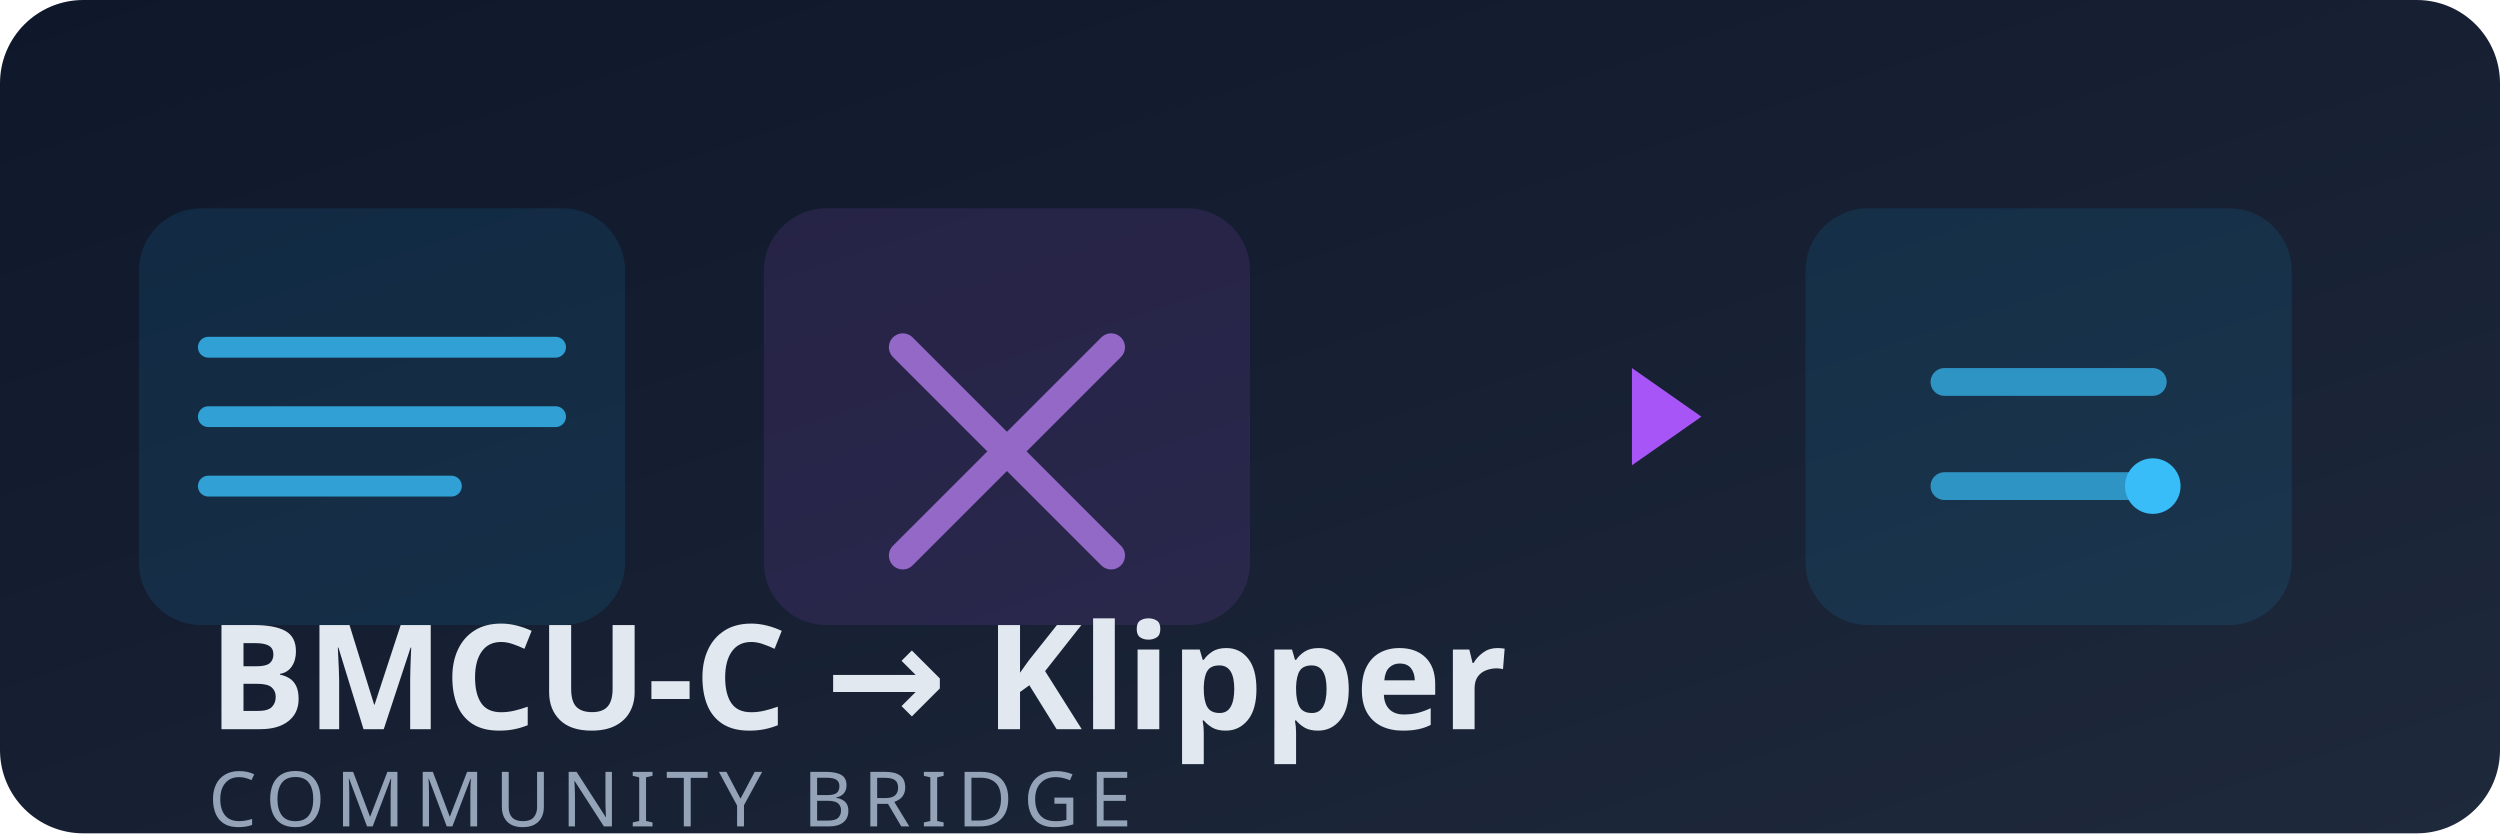
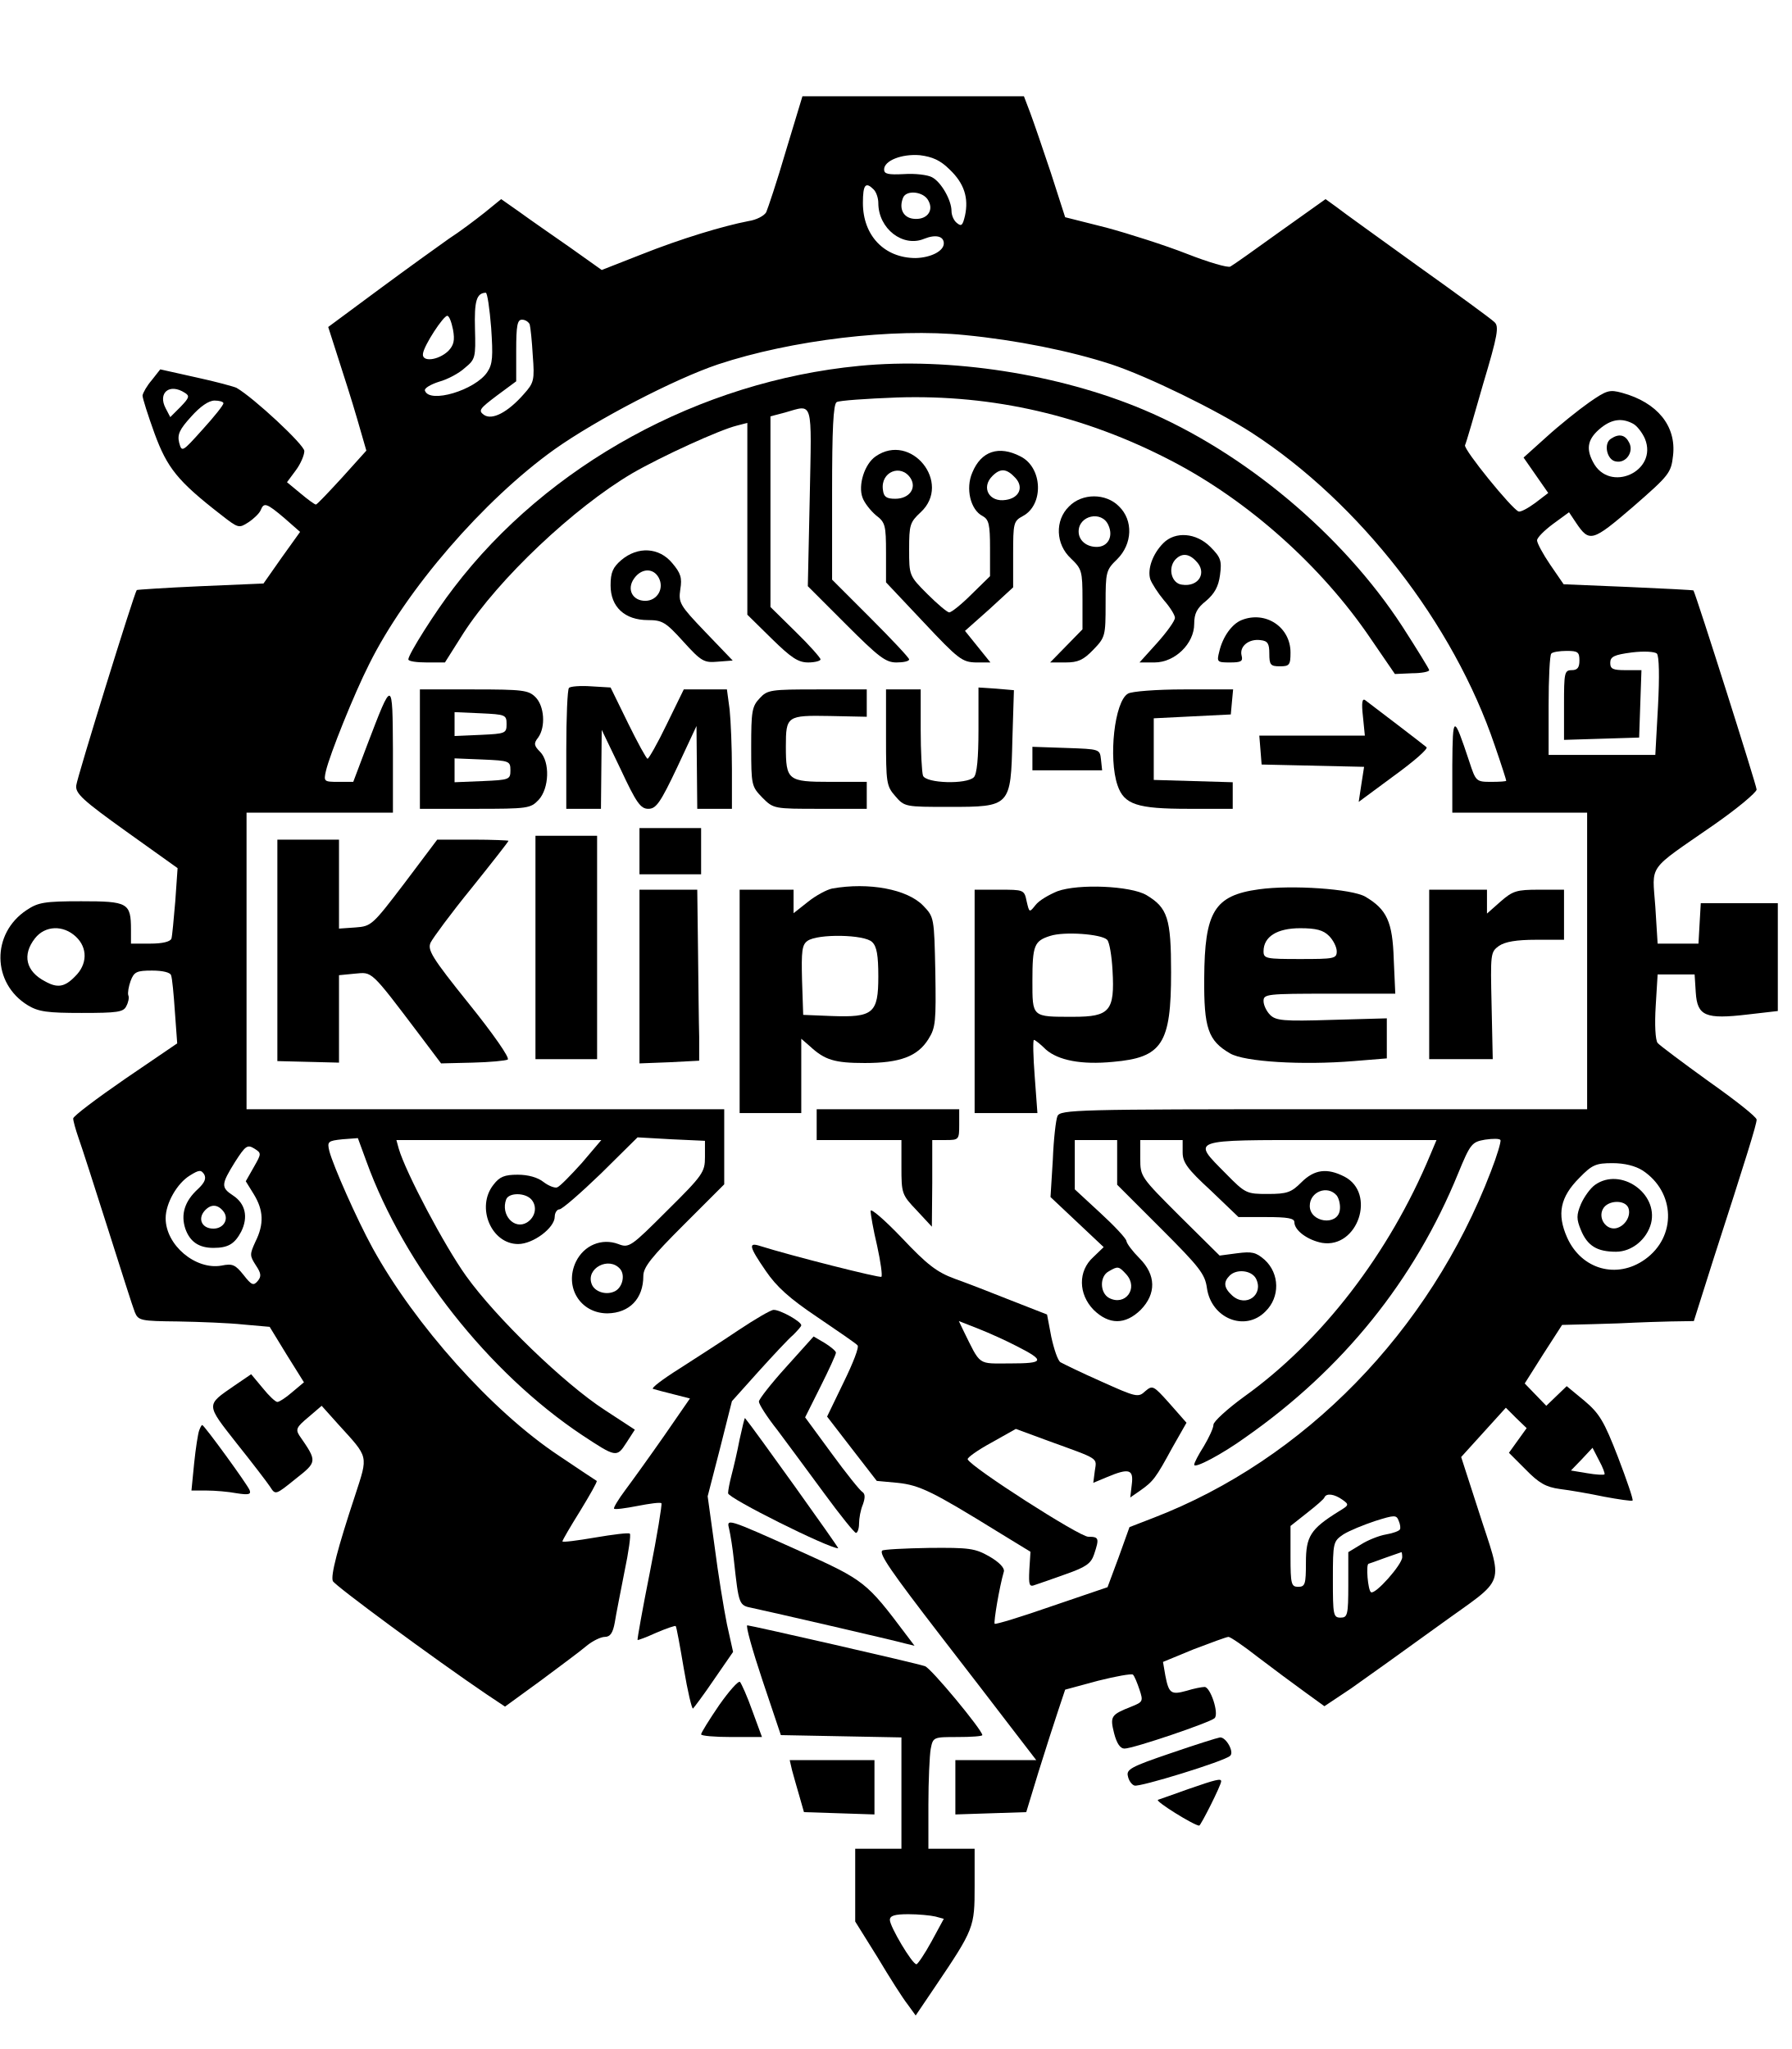
- <svg xmlns="http://www.w3.org/2000/svg" width="720" height="240" viewBox="0 0 720 240" role="img" aria-labelledby="title desc">
-   <defs>
-     <linearGradient id="bgGradient" x1="0%" y1="0%" x2="100%" y2="100%">
-       <stop offset="0%" stop-color="#0f172a" />
-       <stop offset="100%" stop-color="#1e293b" />
-     </linearGradient>
-     <linearGradient id="accentGradient" x1="0%" y1="0%" x2="100%" y2="0%">
-       <stop offset="0%" stop-color="#38bdf8" />
-       <stop offset="100%" stop-color="#a855f7" />
-     </linearGradient>
-   </defs>
-   <rect width="720" height="240" rx="24" fill="url(#bgGradient)" />
-   <g transform="translate(40,60)">
-     <rect width="140" height="120" rx="18" fill="#0ea5e9" opacity="0.12" />
-     <path d="M20 40h100M20 60h100M20 80h70" stroke="#38bdf8" stroke-width="6" stroke-linecap="round" opacity="0.8" />
+ <svg xmlns="http://www.w3.org/2000/svg" version="1.0" width="465pt" height="532pt" viewBox="0 0 465 532" preserveAspectRatio="xMidYMid meet">
+   <g transform="translate(0,532) scale(0.1,-0.1)" fill="#000000" stroke="none">
+     <path d="M2040 4928 c-23 -79 -47 -150 -51 -159 -5 -9 -25 -20 -46 -23 -67 -13 -176 -46 -279 -87 l-102 -40 -83 59 c-46 32 -105 73 -131 92 l-47 33 -43 -35 c-24 -19 -65 -50 -93 -68 -27 -19 -109 -78 -182 -132 l-131 -97 25 -78 c14 -43 37 -115 50 -160 l24 -83 -63 -70 c-35 -38 -65 -70 -68 -70 -3 0 -21 13 -40 29 l-35 29 23 31 c12 16 22 39 22 50 0 16 -131 138 -176 164 -6 3 -53 16 -104 27 l-94 21 -22 -28 c-13 -15 -23 -33 -24 -40 0 -7 14 -51 31 -98 33 -90 60 -124 172 -211 46 -36 47 -36 72 -20 15 10 29 24 32 32 8 20 15 18 61 -21 l41 -36 -48 -67 -47 -67 -163 -7 c-90 -4 -165 -9 -166 -10 -7 -9 -155 -487 -157 -507 -3 -21 17 -39 130 -120 l133 -95 -6 -86 c-4 -47 -8 -91 -10 -97 -3 -8 -23 -13 -55 -13 l-50 0 0 36 c0 70 -8 74 -129 74 -96 0 -112 -3 -142 -23 -92 -61 -90 -190 3 -247 28 -17 51 -20 140 -20 92 0 109 2 116 18 5 9 8 22 5 28 -2 6 1 23 6 37 9 24 16 27 56 27 28 0 47 -5 49 -12 3 -7 7 -50 10 -95 l6 -82 -135 -92 c-74 -51 -135 -97 -135 -103 0 -6 6 -28 14 -51 8 -22 42 -128 76 -235 34 -107 65 -205 70 -217 9 -22 16 -23 112 -24 57 -1 133 -4 170 -8 l68 -6 44 -72 45 -72 -31 -26 c-16 -14 -33 -25 -38 -25 -5 0 -22 16 -38 36 l-30 36 -44 -30 c-74 -51 -74 -47 6 -149 40 -50 79 -101 87 -113 14 -22 14 -22 66 20 57 45 57 45 10 113 -10 16 -7 22 23 47 l35 30 43 -48 c80 -88 78 -79 44 -184 -46 -139 -64 -209 -58 -223 4 -11 266 -204 399 -294 l48 -32 92 67 c51 38 105 78 120 91 16 13 37 23 47 23 14 0 21 10 26 38 3 20 15 79 25 131 11 52 17 96 14 99 -3 3 -43 -2 -90 -10 -47 -8 -85 -13 -85 -10 0 3 21 39 46 79 25 41 45 76 43 78 -2 1 -47 31 -99 66 -173 115 -373 339 -483 539 -41 75 -102 213 -112 251 -6 25 -4 27 34 31 l40 3 22 -60 c98 -271 317 -549 560 -711 88 -58 90 -59 115 -20 l22 34 -78 51 c-105 68 -282 239 -360 348 -56 78 -157 269 -175 331 l-6 22 266 0 266 0 -51 -60 c-29 -32 -57 -61 -64 -63 -6 -2 -22 4 -35 14 -15 12 -40 19 -67 19 -34 0 -47 -5 -63 -26 -46 -58 -6 -154 64 -154 39 0 95 42 95 71 0 10 6 19 12 19 7 0 55 42 108 93 l95 94 88 -5 87 -4 0 -42 c0 -39 -5 -47 -98 -139 -94 -94 -99 -98 -127 -87 -43 16 -89 -3 -110 -46 -31 -65 11 -134 82 -134 57 1 93 38 93 97 0 23 21 49 105 133 l105 105 0 97 0 98 -620 0 -620 0 0 385 0 385 190 0 190 0 0 163 c-1 185 -1 185 -66 15 l-37 -98 -39 0 c-37 0 -38 1 -32 28 10 43 73 200 112 277 96 194 298 427 481 558 110 78 312 183 425 221 190 63 454 95 641 76 133 -13 273 -41 380 -76 94 -31 272 -118 365 -178 280 -182 523 -495 630 -811 17 -49 30 -90 30 -92 0 -2 -18 -3 -39 -3 -39 0 -40 1 -57 53 -41 123 -43 123 -44 -10 l0 -123 175 0 175 0 0 -385 0 -385 -684 0 c-642 0 -684 -1 -691 -18 -4 -9 -10 -60 -12 -113 l-6 -97 69 -65 69 -65 -27 -26 c-40 -36 -39 -96 1 -137 40 -39 82 -39 122 0 41 42 40 91 -3 134 -18 18 -33 38 -34 45 -1 7 -32 40 -68 73 l-66 61 0 64 0 64 55 0 55 0 0 -58 0 -58 114 -114 c100 -100 114 -118 119 -154 11 -79 99 -115 152 -61 38 37 37 98 -2 134 -23 20 -33 22 -72 17 l-45 -6 -103 102 c-102 102 -103 103 -103 150 l0 48 55 0 55 0 0 -32 c0 -26 12 -43 73 -99 l72 -69 73 0 c53 0 72 -3 72 -13 0 -22 35 -47 72 -54 93 -15 141 129 58 172 -45 23 -78 19 -112 -15 -26 -26 -37 -30 -87 -30 -55 0 -58 1 -109 53 -89 90 -97 87 247 87 l300 0 -16 -38 c-107 -257 -282 -484 -483 -628 -44 -32 -80 -65 -80 -73 0 -9 -12 -34 -25 -56 -14 -22 -25 -43 -25 -48 0 -11 72 27 133 71 253 177 439 408 552 685 32 78 36 82 70 88 20 3 38 3 40 -1 2 -4 -9 -41 -25 -82 -159 -415 -484 -748 -876 -899 l-62 -24 -28 -78 -29 -78 -144 -49 c-80 -28 -146 -48 -149 -46 -3 4 12 95 24 136 2 9 -12 24 -38 39 -37 21 -52 23 -157 22 -63 -1 -118 -4 -121 -7 -8 -9 23 -54 150 -219 68 -88 152 -197 187 -243 l63 -82 -105 0 -105 0 0 -70 0 -71 92 3 92 3 32 105 c18 58 41 129 51 159 l18 54 85 23 c47 12 88 19 91 16 4 -4 11 -21 17 -39 10 -30 9 -32 -21 -44 -53 -21 -56 -25 -45 -69 7 -27 16 -40 27 -40 23 0 223 68 234 79 12 12 -11 81 -26 81 -7 0 -28 -4 -47 -10 -40 -11 -46 -7 -55 40 l-6 35 80 33 c45 17 85 32 90 32 5 0 40 -24 77 -53 38 -29 92 -69 121 -90 l51 -37 69 46 c37 26 139 99 226 162 183 133 170 95 103 306 l-43 133 58 64 58 64 27 -27 27 -26 -23 -32 -23 -32 43 -43 c35 -36 53 -46 89 -51 25 -3 77 -12 115 -20 38 -7 71 -12 74 -10 2 3 -15 53 -38 113 -36 93 -48 113 -87 146 l-46 38 -26 -25 -27 -26 -28 29 -28 29 48 76 49 76 80 2 c44 1 94 3 110 4 17 1 57 2 91 3 l61 1 50 158 c87 269 113 353 113 365 0 7 -56 51 -124 99 -68 49 -128 94 -133 100 -6 8 -8 48 -5 96 l5 82 48 0 48 0 3 -47 c4 -61 25 -70 135 -57 l78 9 0 140 0 140 -100 0 -100 0 -3 -52 -3 -53 -53 0 -53 0 -6 96 c-8 112 -23 91 150 211 62 43 112 85 113 93 0 10 -155 499 -164 517 -1 1 -77 5 -169 9 l-168 7 -35 51 c-19 28 -34 56 -34 63 0 7 19 26 42 43 l41 30 18 -27 c35 -52 42 -50 148 41 94 82 99 88 104 133 9 77 -41 138 -132 163 -33 9 -40 7 -86 -25 -27 -19 -77 -59 -110 -89 l-60 -54 32 -46 32 -46 -34 -26 c-19 -14 -38 -24 -43 -22 -18 7 -143 161 -139 172 3 6 24 78 47 159 38 127 42 150 29 161 -8 8 -97 73 -198 145 -101 73 -196 141 -211 153 l-29 21 -118 -84 c-65 -47 -123 -88 -129 -91 -6 -4 -57 11 -113 33 -56 22 -150 52 -209 68 l-107 27 -37 115 c-21 63 -45 133 -54 157 l-16 42 -287 0 -288 0 -43 -142z m425 -48 c38 -36 50 -74 40 -120 -6 -25 -9 -29 -21 -19 -8 6 -14 20 -14 31 0 28 -27 76 -51 88 -11 6 -44 10 -72 8 -41 -2 -52 0 -52 12 0 23 46 41 93 37 32 -4 53 -13 77 -37z m-197 -52 c7 -7 12 -23 12 -35 0 -67 64 -116 119 -93 30 12 51 7 51 -12 0 -20 -34 -37 -73 -38 -81 0 -137 58 -137 143 0 48 7 56 28 35z m142 -29 c15 -27 -5 -51 -39 -47 -26 3 -38 26 -27 54 8 22 54 17 66 -7z m-1135 -330 c5 -75 4 -94 -10 -115 -31 -47 -151 -83 -162 -48 -2 6 15 16 37 23 22 6 52 22 67 36 27 22 28 27 26 101 -2 73 4 93 28 94 4 0 10 -41 14 -91z m-99 -5 c5 -28 2 -40 -12 -55 -26 -25 -70 -30 -66 -7 3 22 53 98 63 98 5 0 11 -16 15 -36z m199 14 c2 -7 6 -44 8 -81 5 -64 3 -71 -23 -100 -42 -48 -83 -69 -104 -54 -15 11 -11 16 34 50 l50 37 0 80 c0 65 3 80 15 80 9 0 17 -6 20 -12z m-895 -178 c13 -8 11 -13 -11 -36 l-27 -27 -12 23 c-21 40 10 66 50 40z m100 -27 c0 -5 -24 -35 -54 -68 -53 -59 -54 -60 -61 -34 -5 21 1 34 31 67 24 27 46 42 61 42 12 0 23 -3 23 -7z m3659 -53 c10 -5 24 -23 31 -39 35 -85 -93 -143 -135 -60 -19 36 -13 61 22 89 28 22 54 25 82 10z m-139 -615 c0 -18 -5 -25 -20 -25 -19 0 -20 -7 -20 -90 l0 -91 98 3 97 3 3 88 3 87 -41 0 c-33 0 -40 3 -40 19 0 16 10 21 56 27 32 4 60 2 65 -3 6 -6 7 -60 3 -136 l-7 -127 -139 0 -138 0 0 128 c0 71 3 132 7 135 3 4 21 7 40 7 29 0 33 -3 33 -25z m-3903 -717 c31 -29 30 -72 -2 -103 -27 -28 -46 -31 -78 -13 -50 26 -60 69 -26 112 26 33 73 35 106 4z m462 -598 l-21 -37 21 -34 c25 -41 27 -77 4 -123 -15 -33 -15 -36 1 -61 14 -21 15 -29 5 -41 -11 -13 -16 -11 -37 16 -21 26 -28 30 -57 24 -67 -12 -145 53 -145 123 0 39 30 91 63 111 24 15 29 15 37 3 6 -11 1 -22 -16 -38 -35 -32 -45 -66 -33 -103 12 -34 35 -50 73 -50 38 0 55 10 72 42 19 38 11 73 -21 94 -32 21 -31 29 5 87 27 42 32 46 50 35 19 -12 19 -13 -1 -48z m3605 -9 c85 -56 89 -172 6 -231 -73 -52 -165 -26 -202 57 -27 61 -18 105 32 155 33 34 43 38 86 38 31 0 59 -7 78 -19z m-794 -65 c6 -8 10 -25 8 -38 -6 -42 -78 -32 -78 11 0 37 46 55 70 27z m-2090 -11 c15 -18 10 -45 -12 -59 -33 -20 -69 20 -54 60 7 18 50 18 66 -1z m-801 -29 c17 -20 2 -46 -25 -46 -29 0 -41 24 -24 45 16 19 34 19 49 1z m1031 -151 c14 -17 5 -51 -17 -59 -22 -9 -50 1 -57 20 -16 41 45 73 74 39z m1314 -14 c32 -36 -3 -83 -45 -61 -24 13 -25 56 -1 69 24 14 26 14 46 -8z m336 -10 c22 -42 -25 -77 -61 -45 -22 20 -24 35 -7 52 18 18 56 14 68 -7z m905 -509 c-2 -2 -22 -1 -45 3 l-42 7 28 29 28 30 17 -33 c10 -18 16 -35 14 -36z m-680 -66 c18 -13 17 -14 -11 -31 -72 -45 -84 -64 -84 -132 0 -56 -2 -63 -20 -63 -18 0 -20 7 -20 79 l0 79 43 34 c23 18 44 36 45 40 5 12 26 9 47 -6z m149 -77 c-2 -4 -18 -10 -36 -13 -18 -3 -48 -15 -65 -26 l-33 -20 0 -85 c0 -78 -2 -85 -20 -85 -19 0 -20 7 -20 99 0 97 1 99 27 117 16 10 53 25 83 35 51 16 55 16 61 0 4 -9 5 -19 3 -22z m6 -72 c0 -19 -70 -98 -81 -91 -8 4 -14 74 -6 74 1 0 20 7 42 15 22 8 41 14 43 15 1 0 2 -6 2 -13z" />
+     <path d="M4182 4181 c-20 -12 -11 -55 12 -59 27 -6 48 25 35 49 -10 20 -26 24 -47 10z" />
+     <path d="M4141 2244 c-13 -9 -29 -32 -37 -50 -12 -29 -12 -39 0 -68 17 -41 42 -56 91 -56 41 0 80 32 91 74 19 78 -79 146 -145 100z m86 -60 c8 -21 -9 -48 -32 -53 -26 -5 -47 26 -34 50 12 23 57 25 66 3z" />
+     <path d="M2230 4370 c-413 -40 -808 -256 -1052 -576 -48 -62 -118 -173 -118 -186 0 -5 21 -8 48 -8 l47 0 48 76 c91 141 287 326 438 415 76 44 227 113 272 124 l27 7 0 -249 0 -249 63 -62 c51 -50 69 -62 95 -62 17 0 32 4 32 8 0 4 -29 37 -65 72 l-65 64 0 248 0 247 38 10 c74 21 69 37 64 -220 l-5 -231 99 -99 c85 -85 103 -99 131 -99 18 0 33 3 33 8 0 4 -45 52 -100 107 l-100 100 0 227 c0 162 3 229 12 234 6 4 77 9 157 12 249 8 486 -47 711 -164 199 -103 390 -273 518 -462 l63 -92 45 2 c24 0 44 4 44 8 0 3 -32 55 -70 114 -155 238 -410 452 -671 562 -220 93 -504 137 -739 114z" />
+     <path d="M2273 4135 c-29 -20 -46 -75 -34 -107 5 -14 21 -34 35 -46 24 -18 26 -26 26 -97 l0 -77 98 -104 c90 -96 100 -103 135 -104 l38 0 -33 41 -33 41 63 56 62 57 0 86 c0 81 1 86 25 99 55 29 52 126 -6 155 -56 29 -102 14 -125 -42 -18 -41 -5 -97 27 -113 16 -9 19 -22 19 -83 l0 -73 -48 -47 c-26 -26 -52 -47 -58 -47 -5 0 -31 22 -57 48 -47 47 -47 48 -47 116 0 63 2 70 30 96 82 76 -25 209 -117 145z m91 -57 c16 -26 -4 -53 -40 -53 -23 0 -30 5 -32 23 -7 47 47 69 72 30z m272 1 c22 -24 10 -52 -25 -57 -43 -7 -65 32 -35 62 21 21 37 20 60 -5z" />
+     <path d="M2775 4005 c-37 -36 -35 -98 5 -135 28 -27 30 -32 30 -106 l0 -78 -42 -43 -42 -43 40 0 c32 0 46 6 72 33 31 32 32 36 32 119 0 83 1 88 30 116 40 40 42 101 5 137 -34 35 -96 35 -130 0z m102 -48 c14 -30 -1 -57 -30 -57 -27 0 -47 17 -47 40 0 42 60 55 77 17z" />
+     <path d="M3020 3910 c-28 -28 -42 -68 -34 -94 4 -11 20 -36 35 -54 16 -18 29 -39 29 -46 0 -8 -21 -37 -46 -65 l-46 -51 39 0 c53 0 103 49 103 100 0 27 7 41 31 60 22 19 32 37 36 67 5 37 2 46 -25 73 -37 37 -91 41 -122 10z m84 -46 c31 -30 8 -69 -36 -62 -26 3 -37 41 -18 64 16 18 35 18 54 -2z" />
+     <path d="M1613 3866 c-22 -19 -28 -32 -28 -66 0 -56 37 -90 97 -90 37 0 46 -5 92 -56 47 -52 54 -55 89 -52 l39 3 -71 74 c-67 70 -70 76 -65 111 5 30 1 42 -21 68 -34 41 -89 44 -132 8z m97 -46 c15 -28 -4 -60 -35 -60 -33 0 -49 30 -29 58 19 27 50 28 64 2z" />
+     <path d="M3223 3710 c-25 -10 -49 -43 -58 -82 -7 -27 -5 -28 28 -28 29 0 34 3 30 18 -6 24 19 44 49 40 19 -2 23 -9 23 -35 0 -29 3 -33 27 -33 25 0 28 3 28 36 0 66 -65 109 -127 84z" />
+     <path d="M1477 3534 c-4 -4 -7 -76 -7 -161 l0 -153 45 0 45 0 1 103 1 102 49 -102 c41 -88 52 -103 72 -103 20 0 31 15 75 108 l50 107 1 -107 1 -108 45 0 45 0 0 103 c0 56 -3 126 -6 155 l-7 52 -56 0 -56 0 -44 -90 c-24 -50 -47 -90 -50 -90 -3 0 -26 42 -51 93 l-45 92 -50 3 c-28 2 -54 0 -58 -4z" />
+     <path d="M2540 3425 c0 -73 -4 -115 -12 -123 -19 -19 -124 -16 -132 4 -3 9 -6 63 -6 120 l0 104 -45 0 -45 0 0 -124 c0 -118 1 -127 24 -153 24 -28 26 -28 140 -28 159 0 160 1 164 174 l4 129 -46 4 -46 3 0 -110z" />
+     <path d="M1090 3375 l0 -155 143 0 c137 0 144 1 165 23 28 30 30 99 4 125 -16 16 -17 22 -5 37 20 28 16 82 -7 105 -18 18 -33 20 -160 20 l-140 0 0 -155z m225 65 c0 -24 -3 -25 -67 -28 l-68 -3 0 31 0 31 68 -3 c64 -3 67 -4 67 -28z m10 -120 c0 -24 -3 -25 -72 -28 l-73 -3 0 31 0 31 73 -3 c69 -3 72 -4 72 -28z" />
+     <path d="M1972 3507 c-20 -21 -22 -34 -22 -126 0 -100 1 -103 29 -132 29 -29 30 -29 150 -29 l121 0 0 35 0 35 -95 0 c-110 0 -115 4 -115 92 0 79 3 81 114 79 l96 -2 0 36 0 35 -128 0 c-121 0 -130 -1 -150 -23z" />
+     <path d="M2928 3519 c-35 -20 -51 -168 -27 -238 17 -50 51 -61 184 -61 l115 0 0 35 0 34 -102 3 -103 3 0 80 0 80 100 5 100 5 3 33 3 32 -128 0 c-70 0 -136 -5 -145 -11z" />
+     <path d="M3538 3460 l5 -50 -137 0 -137 0 3 -37 3 -38 133 -3 133 -3 -7 -45 -7 -46 92 68 c51 37 89 70 84 74 -8 7 -139 107 -159 122 -8 6 -10 -7 -6 -42z" />
+     <path d="M2680 3350 l0 -30 91 0 90 0 -3 28 c-3 27 -3 27 -90 30 l-88 3 0 -31z" />
+     <path d="M1660 3110 l0 -60 80 0 80 0 0 60 0 60 -80 0 -80 0 0 -60z" />
+     <path d="M1390 2860 l0 -290 80 0 80 0 0 290 0 290 -80 0 -80 0 0 -290z" />
+     <path d="M720 2853 l0 -288 80 -2 80 -2 0 114 0 113 41 4 c46 4 39 12 169 -160 l55 -73 82 2 c44 1 86 5 91 8 6 4 -38 67 -100 144 -98 122 -109 141 -100 160 6 12 53 76 106 141 53 66 96 121 96 123 0 1 -42 3 -92 3 l-93 0 -85 -113 c-83 -109 -86 -112 -127 -115 l-43 -3 0 115 0 116 -80 0 -80 0 0 -287z" />
+     <path d="M2160 3013 c-14 -3 -42 -18 -62 -34 l-38 -30 0 31 0 30 -70 0 -70 0 0 -290 0 -290 80 0 80 0 0 97 0 96 23 -20 c38 -35 63 -43 142 -43 91 0 137 17 165 62 19 30 20 46 18 175 -3 141 -3 142 -32 172 -41 42 -140 61 -236 44z m104 -139 c12 -11 16 -35 16 -89 0 -96 -13 -107 -121 -103 l-74 3 -3 90 c-2 76 0 92 14 102 26 19 149 17 168 -3z" />
+     <path d="M2745 3006 c-22 -9 -48 -24 -57 -36 -16 -20 -16 -20 -23 10 -6 30 -8 30 -71 30 l-64 0 0 -290 0 -290 81 0 82 0 -7 95 c-4 52 -5 95 -2 95 3 0 17 -11 31 -25 32 -28 92 -40 174 -32 128 11 151 47 151 232 0 141 -9 168 -64 201 -41 24 -176 30 -231 10z m129 -126 c6 -6 12 -42 14 -80 6 -105 -7 -120 -102 -120 -108 0 -106 -2 -106 94 0 92 5 103 46 116 36 12 133 5 148 -10z" />
+     <path d="M3268 3011 c-116 -16 -141 -58 -142 -231 -1 -129 10 -162 67 -195 37 -22 188 -31 321 -20 l86 7 0 52 0 52 -143 -4 c-125 -4 -145 -2 -160 13 -9 9 -17 25 -17 36 0 18 9 19 171 19 l171 0 -4 89 c-3 98 -18 130 -74 163 -35 20 -190 31 -276 19z m182 -121 c11 -11 20 -29 20 -40 0 -19 -7 -20 -95 -20 -88 0 -95 1 -95 20 0 38 35 60 95 60 42 0 60 -5 75 -20z" />
+     <path d="M1660 2784 l0 -225 78 3 77 4 0 62 c-1 34 -2 134 -3 222 l-2 160 -75 0 -75 0 0 -226z" />
+     <path d="M3710 2790 l0 -220 83 0 82 0 -3 139 c-3 135 -3 139 19 155 16 11 46 16 96 16 l73 0 0 65 0 65 -65 0 c-58 0 -68 -3 -100 -31 l-35 -31 0 31 0 31 -75 0 -75 0 0 -220z" />
+     <path d="M2120 2400 l0 -40 110 0 110 0 0 -70 c0 -69 1 -72 40 -113 l39 -42 1 113 0 112 35 0 c34 0 35 1 35 40 l0 40 -185 0 -185 0 0 -40z" />
+     <path d="M2260 2176 c0 -9 7 -49 17 -91 9 -41 14 -77 11 -80 -3 -4 -236 55 -315 80 -31 10 -29 -1 15 -65 28 -41 61 -71 134 -120 53 -36 100 -68 104 -73 5 -4 -12 -47 -36 -96 l-43 -89 64 -83 65 -84 54 -5 c57 -6 90 -22 260 -127 l85 -52 -3 -47 c-2 -40 0 -45 15 -39 10 3 46 16 80 28 51 18 65 27 73 51 14 42 13 46 -15 46 -23 0 -305 181 -313 201 -2 4 26 24 61 43 l64 36 84 -31 c135 -49 126 -43 121 -78 l-4 -31 36 15 c57 24 69 20 64 -19 l-4 -34 26 18 c34 24 40 32 83 111 l37 65 -44 50 c-42 47 -44 48 -63 32 -18 -17 -23 -16 -114 25 -52 23 -99 46 -106 50 -7 4 -17 34 -24 66 l-11 58 -92 36 c-50 20 -117 46 -148 57 -46 17 -71 36 -137 106 -45 47 -81 78 -81 70z m379 -351 c75 -38 72 -45 -16 -45 -87 0 -76 -8 -123 87 l-11 23 51 -20 c28 -11 72 -31 99 -45z" />
+     <path d="M1918 1867 c-43 -29 -113 -74 -155 -101 -43 -27 -73 -50 -68 -52 6 -2 29 -8 53 -14 l43 -11 -67 -97 c-37 -53 -83 -117 -101 -141 -18 -24 -31 -46 -29 -48 2 -3 30 1 61 7 31 6 59 10 62 7 2 -3 -11 -83 -30 -179 -19 -95 -33 -174 -32 -176 1 -1 23 7 49 19 26 11 49 19 50 17 2 -1 11 -51 21 -110 10 -59 21 -106 24 -104 3 3 28 36 55 76 l49 71 -16 72 c-8 40 -23 131 -32 202 l-18 130 32 124 31 123 69 77 c38 42 78 85 90 95 11 11 21 22 21 25 0 10 -56 41 -72 40 -7 0 -48 -24 -90 -52z" />
+     <path d="M2041 1771 c-39 -43 -71 -84 -71 -90 0 -7 21 -40 48 -74 26 -35 81 -109 122 -165 41 -56 78 -102 82 -102 4 0 8 11 8 24 0 14 4 36 10 50 6 17 6 27 -1 32 -6 3 -42 48 -80 100 l-69 94 40 80 c22 44 40 83 40 88 0 4 -13 15 -29 25 l-29 17 -71 -79z" />
+     <path d="M1920 1583 c-6 -32 -16 -74 -21 -93 -5 -19 -9 -40 -9 -47 0 -13 261 -143 286 -143 3 0 -223 316 -242 338 -1 2 -7 -23 -14 -55z" />
+     <path d="M517 1606 c-3 -8 -9 -46 -13 -85 l-7 -71 39 0 c22 0 57 -3 78 -7 32 -5 38 -3 34 8 -6 15 -118 169 -123 169 -2 0 -5 -6 -8 -14z" />
+     <path d="M1893 1349 c3 -13 9 -49 12 -79 13 -118 13 -118 48 -125 47 -10 368 -84 396 -92 l25 -6 -22 29 c-102 136 -108 141 -272 215 -198 89 -194 87 -187 58z" />
+     <path d="M1979 958 l48 -143 156 -3 157 -3 0 -144 0 -145 -60 0 -60 0 0 -95 0 -94 58 -93 c31 -52 66 -107 78 -122 l21 -29 50 74 c102 151 103 155 103 262 l0 97 -60 0 -60 0 0 114 c0 62 3 128 6 145 6 31 7 31 70 31 35 0 64 2 64 5 0 13 -134 175 -149 179 -27 9 -453 106 -461 106 -5 0 13 -64 39 -142z m449 -614 l22 -6 -32 -59 c-18 -33 -36 -59 -39 -59 -11 0 -69 98 -69 115 0 11 12 15 48 15 26 0 57 -3 70 -6z" />
+     <path d="M1867 893 c-26 -38 -47 -72 -47 -76 0 -4 35 -7 79 -7 l79 0 -25 68 c-13 37 -28 70 -32 75 -4 4 -28 -23 -54 -60z" />
+     <path d="M3039 768 c-103 -35 -116 -42 -111 -60 2 -11 10 -22 17 -24 12 -5 233 63 248 77 12 9 -10 49 -26 48 -7 -1 -64 -19 -128 -41z" />
+     <path d="M2056 724 c4 -14 12 -44 19 -67 l12 -42 92 -3 91 -3 0 71 0 70 -110 0 -110 0 6 -26z" />
+     <path d="M3085 675 c-38 -14 -74 -26 -79 -28 -9 -3 94 -67 107 -67 4 0 57 105 57 115 0 8 -13 5 -85 -20z" />
  </g>
-   <g transform="translate(220,60)">
-     <rect width="140" height="120" rx="18" fill="#a855f7" opacity="0.12" />
-     <path d="M40 40l60 60M100 40l-60 60" stroke="#c084fc" stroke-width="8" stroke-linecap="round" opacity="0.7" />
-   </g>
-   <path d="M380 120h110" stroke="url(#accentGradient)" stroke-width="10" stroke-linecap="round" />
-   <polygon points="490,120 470,106 470,134" fill="#a855f7" />
-   <g transform="translate(520,60)">
-     <rect width="140" height="120" rx="18" fill="#0ea5e9" opacity="0.12" />
-     <path d="M40 80h60M40 50h60" stroke="#38bdf8" stroke-width="8" stroke-linecap="round" opacity="0.7" />
-     <circle cx="100" cy="80" r="8" fill="#38bdf8" />
-   </g>
-   <text x="60" y="210" fill="#e2e8f0" font-family="'Montserrat', 'Segoe UI', sans-serif" font-size="42" font-weight="600">BMCU-C → Klipper</text>
-   <text x="60" y="238" fill="#94a3b8" font-family="'Montserrat', 'Segoe UI', sans-serif" font-size="22" letter-spacing="3">COMMUNITY BRIDGE</text>
</svg>
